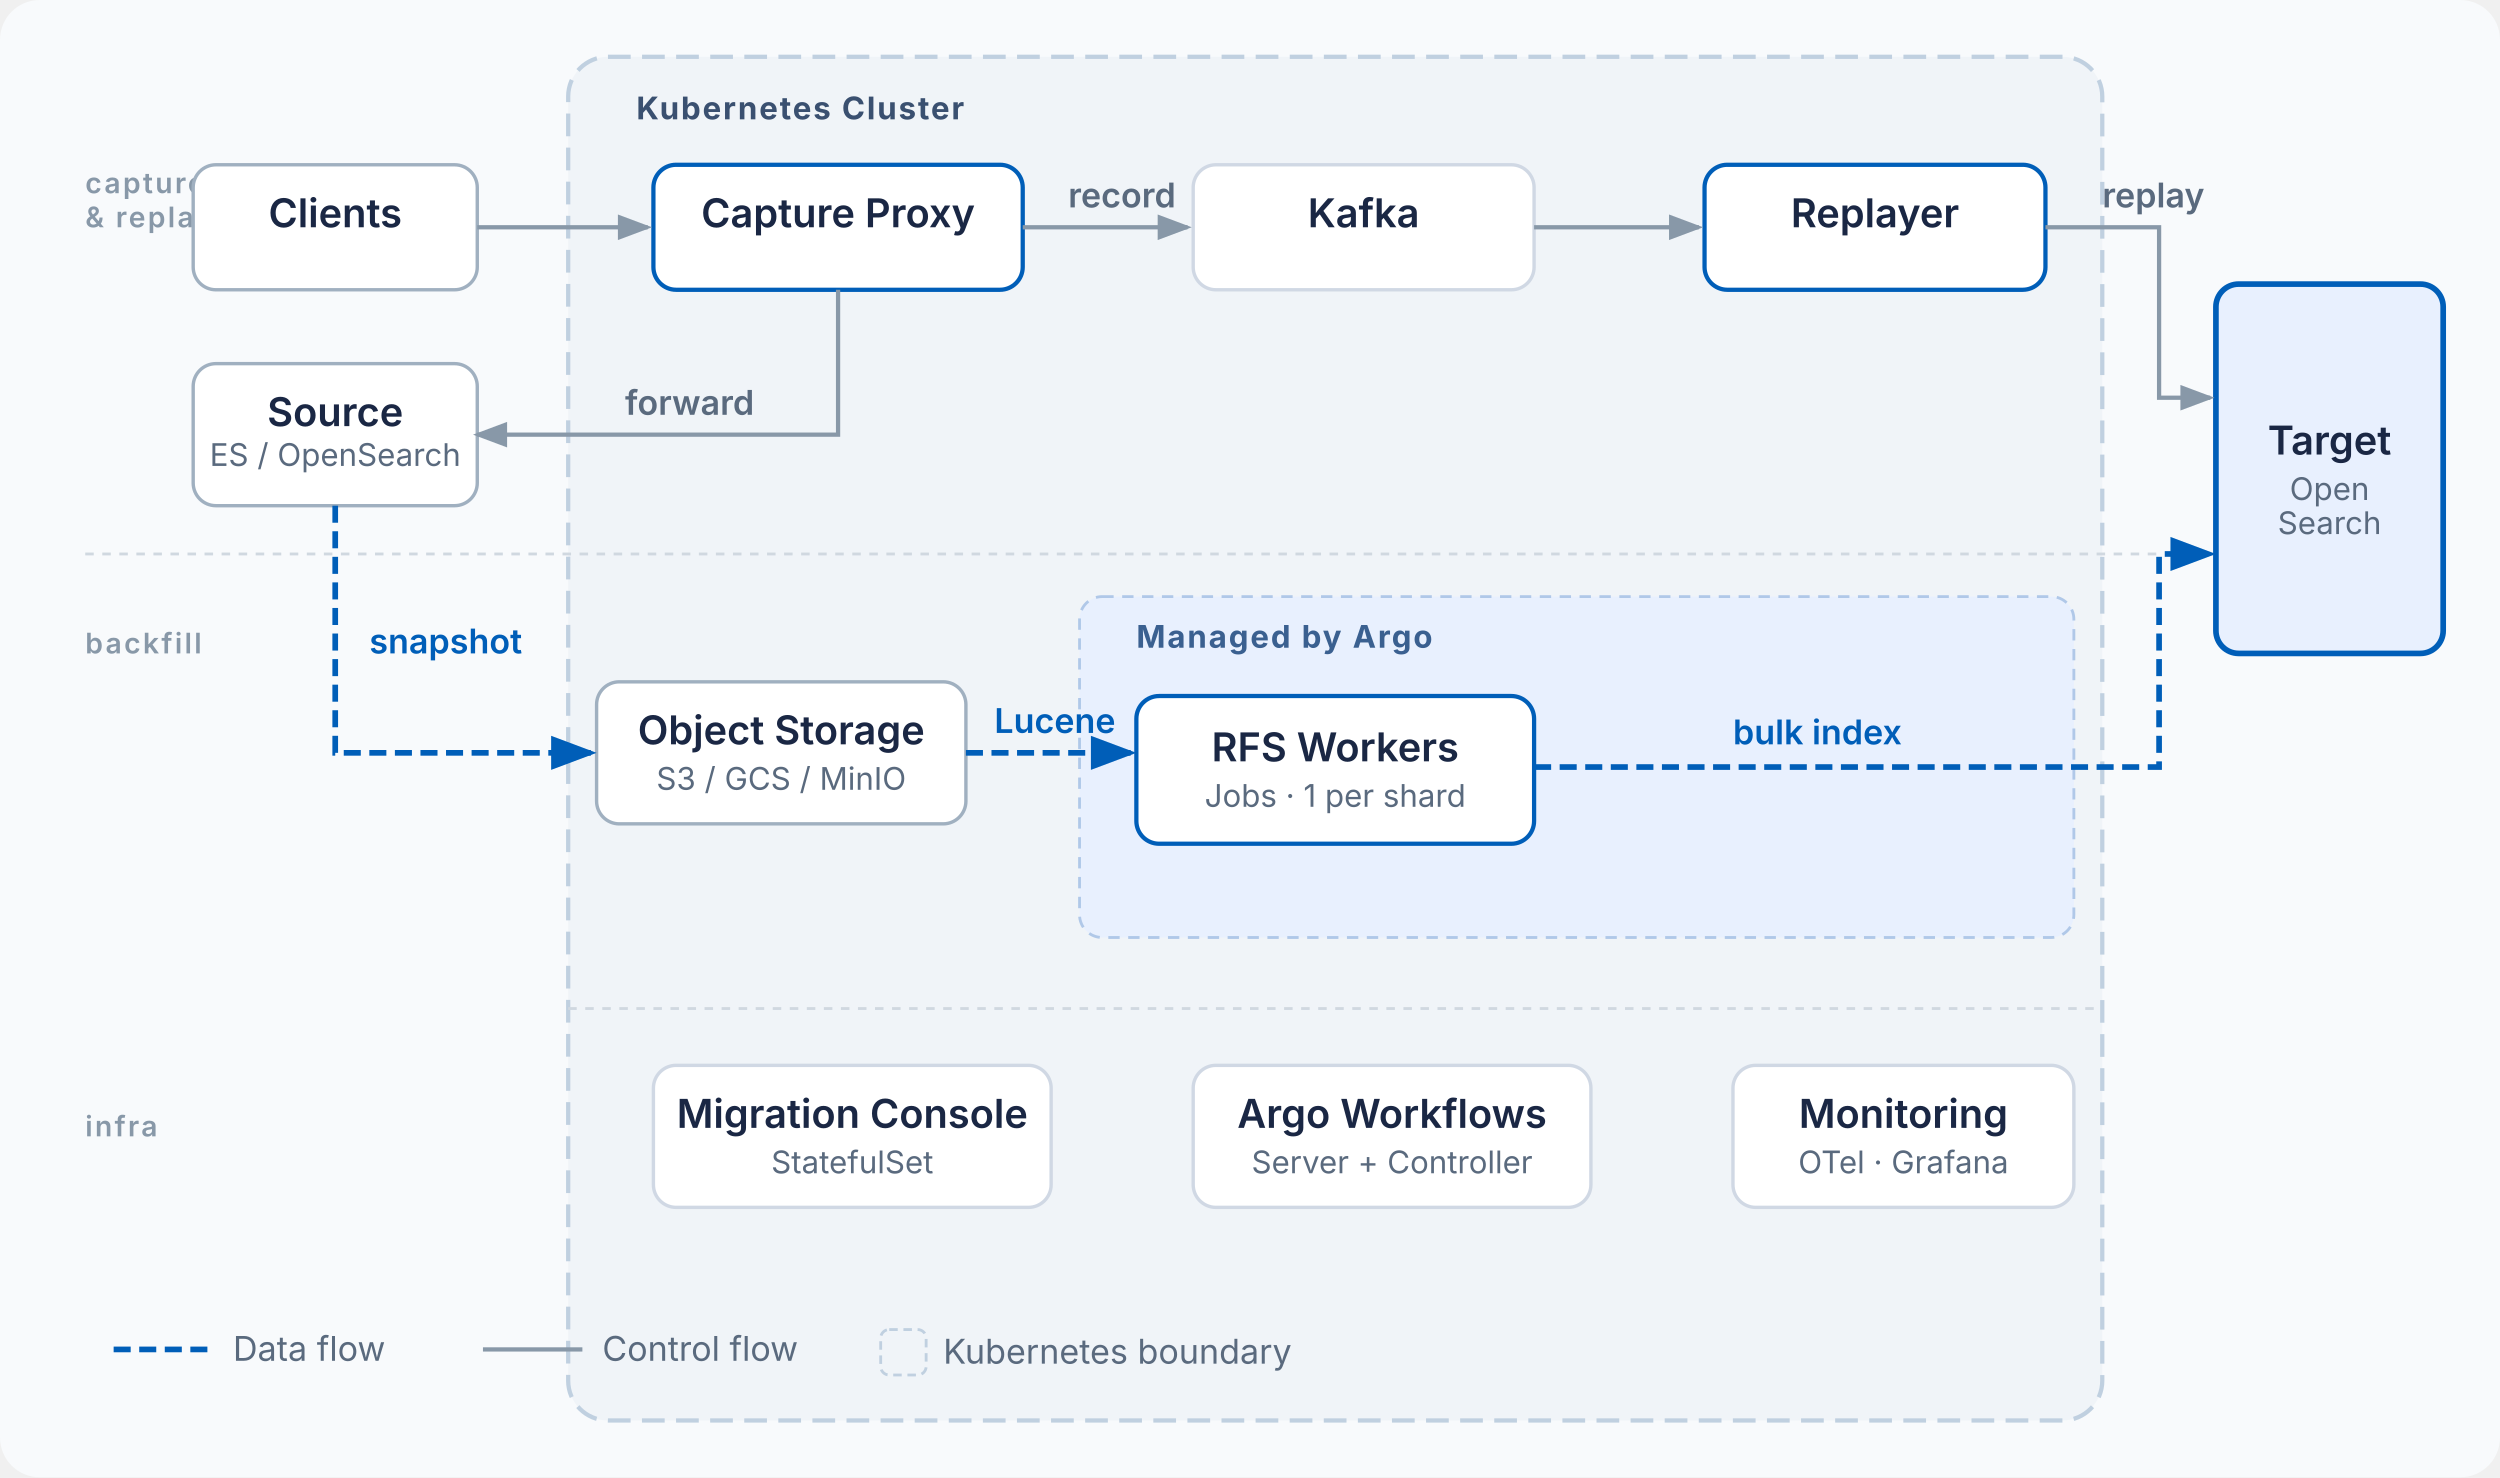
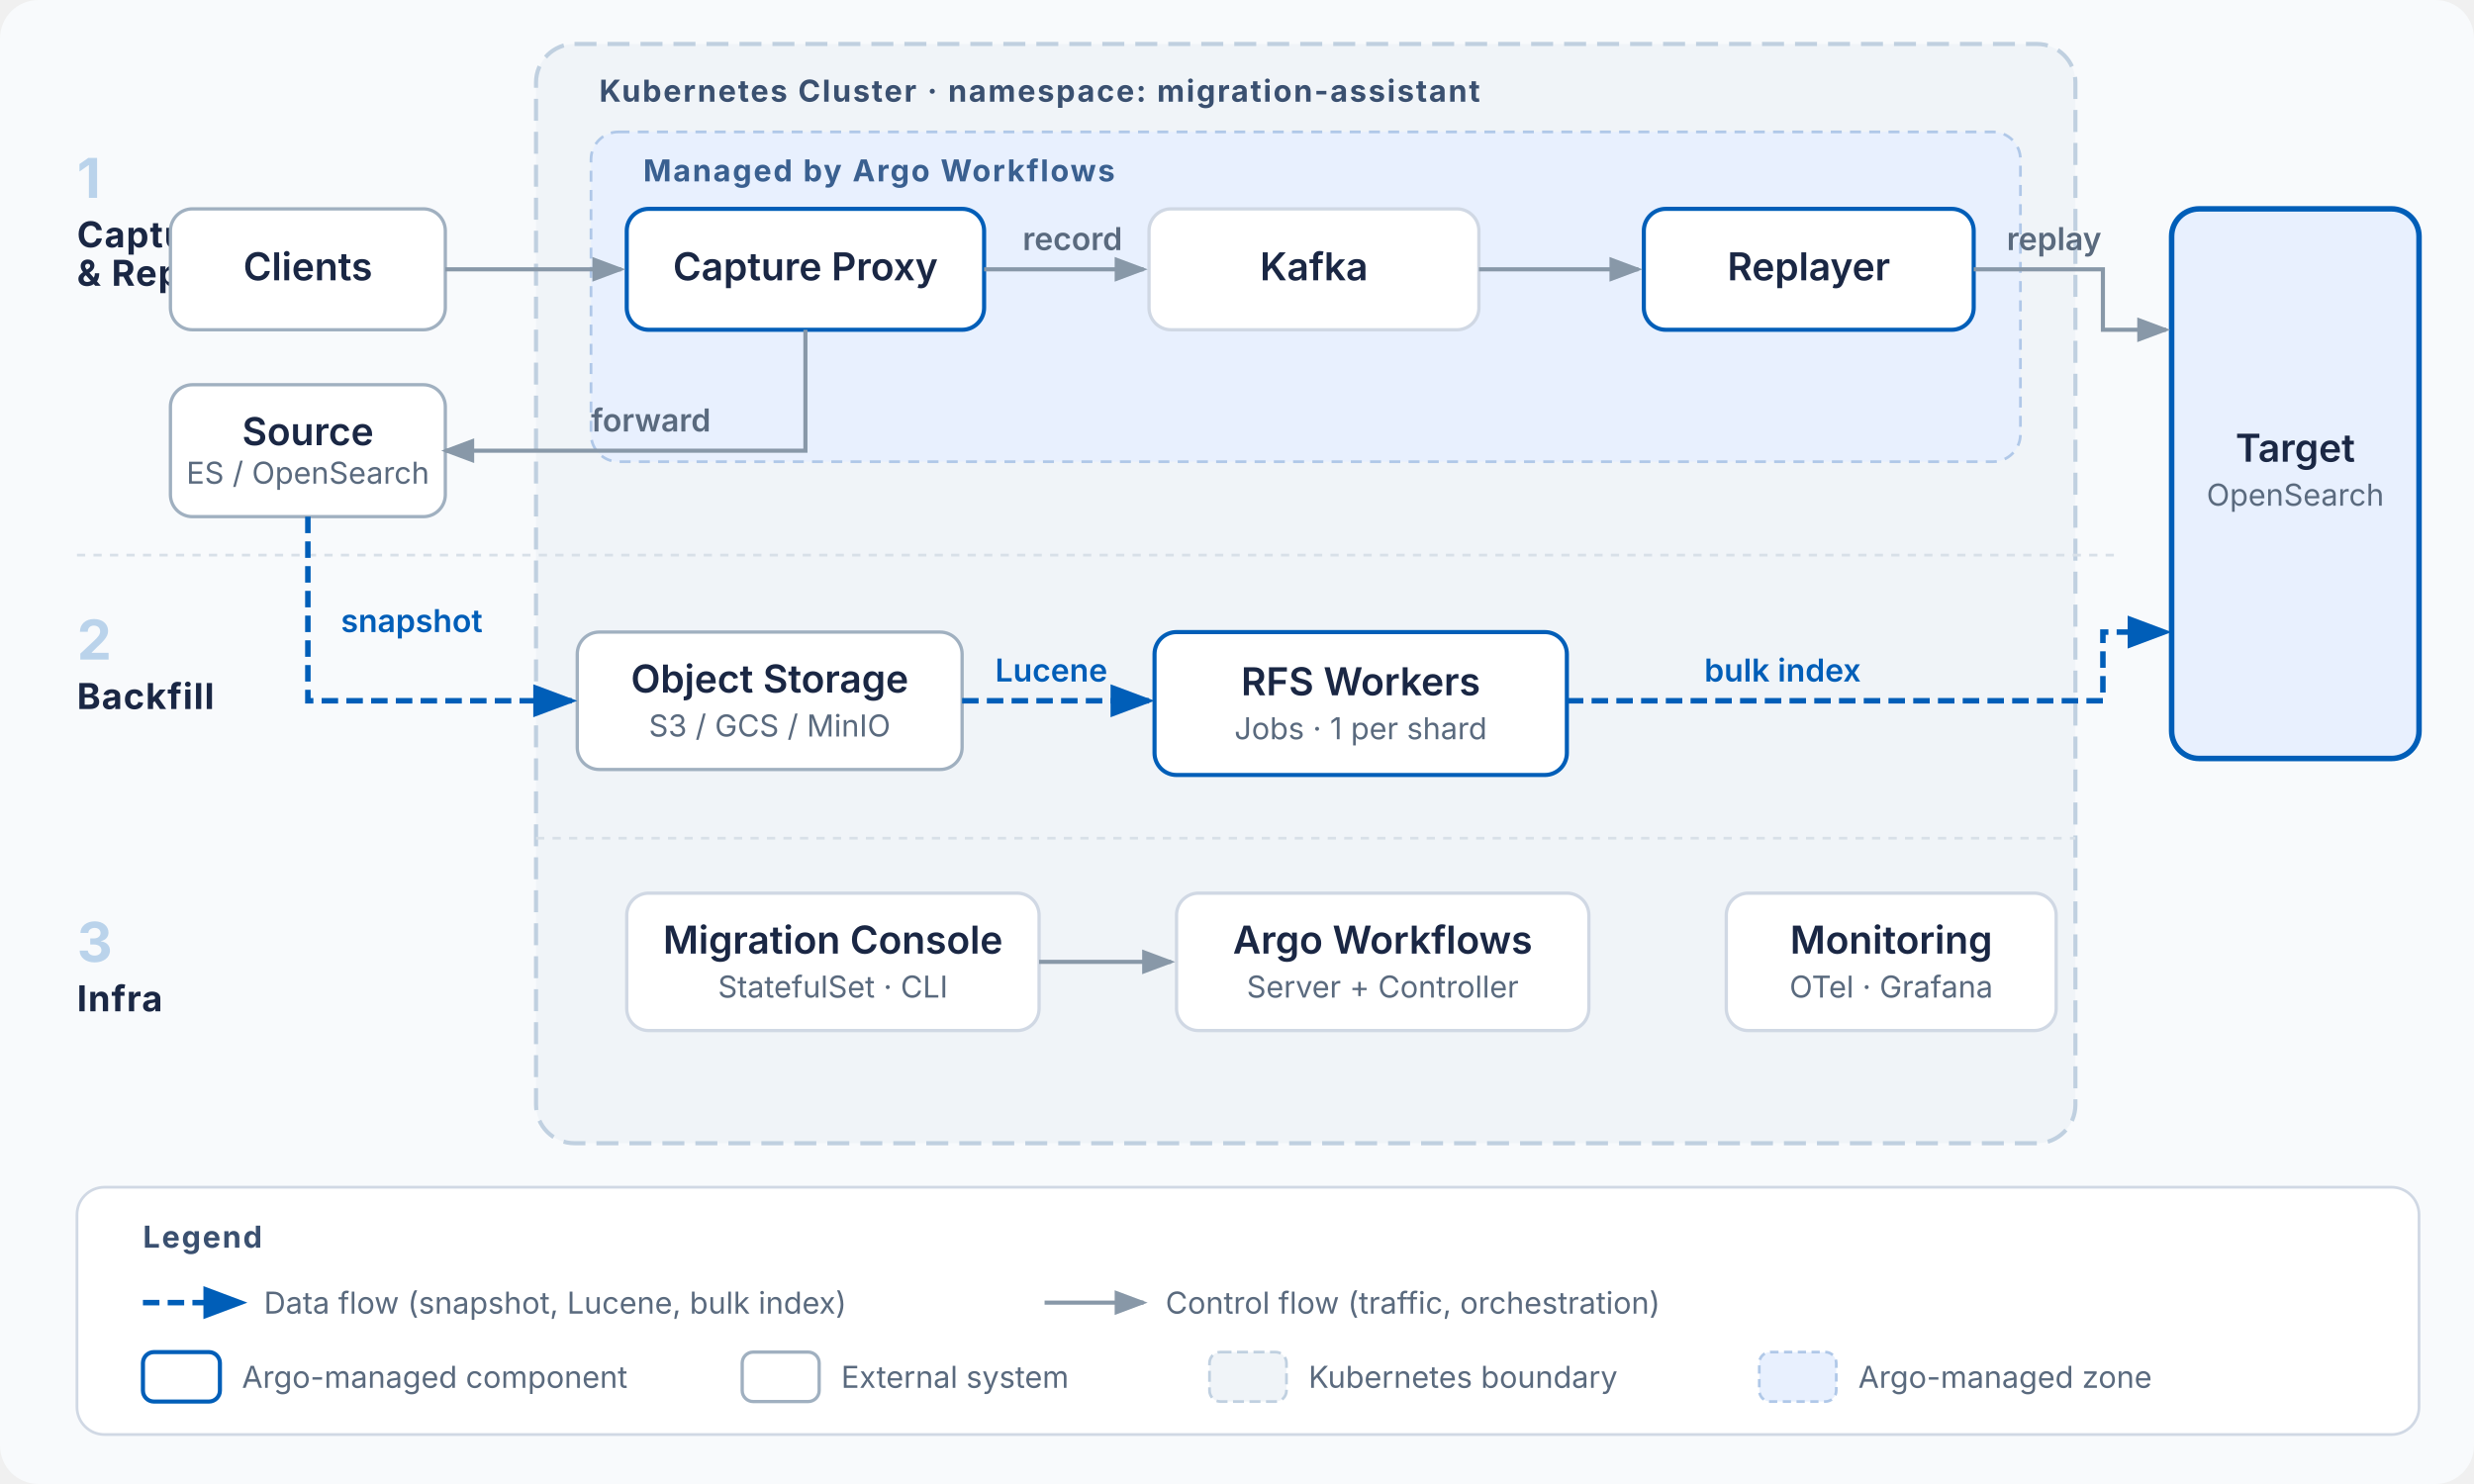
- <svg xmlns="http://www.w3.org/2000/svg" viewBox="0 0 880 520">
+ <svg xmlns="http://www.w3.org/2000/svg" viewBox="0 0 900 540">
  <style>
    text { font-family: Inter, system-ui, sans-serif; }
    .title { font-size: 14px; font-weight: 600; }
    .sub { font-size: 11px; }
    .group { font-size: 11px; font-weight: 700; letter-spacing: 0.06em; text-transform: uppercase; }
-     .legend-text { font-size: 12px; }
-     .flow-label { font-size: 12px; font-weight: 600; }
-     .lane-label { font-size: 10px; font-weight: 600; letter-spacing: 0.08em; text-transform: uppercase; }
+     .flow-label { font-size: 11.5px; font-weight: 600; }
+     .flow-label-gray { font-size: 11.5px; font-weight: 600; }
+     .lane-title { font-size: 13px; font-weight: 700; letter-spacing: 0.03em; }
+     .lane-num { font-size: 20px; font-weight: 700; }
+     .legend-title { font-size: 11px; font-weight: 700; letter-spacing: 0.06em; text-transform: uppercase; }
+     .legend-text { font-size: 11px; }

-     /* Light mode */
+     /* Light */
    .bg { fill: #f8fafc; }
    .title { fill: #1a2744; }
    .sub { fill: #5a6a7e; }
    .group { fill: #3a5070; }
+     .flow-label { fill: #005eb8; }
+     .flow-label-gray { fill: #5a6a7e; }
+     .lane-title { fill: #1a2744; }
+     .lane-num { fill: #005eb8; opacity: 0.25; }
+     .legend-title { fill: #3a5070; }
    .legend-text { fill: #5a6a7e; }
-     .flow-label { fill: #005eb8; }
-     .flow-label-gray { fill: #5a6a7e; font-size: 12px; font-weight: 600; }
-     .lane-label { fill: #8898a8; }
    .cluster-bg { fill: #f0f4f8; stroke: #c0d0e0; }
    .argo-zone { fill: #e8f0fe; stroke: #b0c8e8; }
    .argo-label { fill: #3a6090; }
    .box { fill: #fff; stroke: #d0d8e4; }
    .box-accent { fill: #fff; stroke: #005eb8; }
-     .box-external { fill: #fff; stroke: #a0b0c0; }
+     .box-ext { fill: #fff; stroke: #a0b0c0; }
    .box-target { fill: #e8f0fe; stroke: #005eb8; }
-     .box-storage { fill: #fff; stroke: #a0b0c0; }
-     .arrow-gray { stroke: #8898a8; }
-     .arrow-blue { stroke: #005eb8; }
-     .ah-gray { fill: #8898a8; }
-     .ah-blue { fill: #005eb8; }
-     .divider { stroke: #d0d8e0; }
+     .arrow-ctrl { stroke: #8898a8; }
+     .arrow-data { stroke: #005eb8; }
+     .ah-ctrl { fill: #8898a8; }
+     .ah-data { fill: #005eb8; }
+     .divider { stroke: #d8e0e8; }
+     .legend-bg { fill: #fff; stroke: #d0d8e4; }
+     .legend-swatch-data { stroke: #005eb8; }
+     .legend-swatch-ctrl { stroke: #8898a8; }
+     .legend-swatch-k8s { fill: #f0f4f8; stroke: #c0d0e0; }
+     .legend-swatch-argo { fill: #e8f0fe; stroke: #b0c8e8; }
+     .legend-swatch-ext { fill: #fff; stroke: #a0b0c0; }
+     .legend-swatch-managed { fill: #fff; stroke: #005eb8; }

-     /* Dark mode */
+     /* Dark */
    @media (prefers-color-scheme: dark) {
-       .bg { fill: #131620; }
-       .title { fill: #e0e6ed; }
-       .sub { fill: #7a8a9a; }
-       .group { fill: #7eb8e0; }
-       .legend-text { fill: #7a8a9a; }
+       .bg { fill: #111318; }
+       .title { fill: #dce3eb; }
+       .sub { fill: #6a7a8a; }
+       .group { fill: #6aace0; }
      .flow-label { fill: #5ab4f0; }
-       .flow-label-gray { fill: #7a8a9a; }
-       .lane-label { fill: #5a6a7a; }
-       .cluster-bg { fill: #1a2030; stroke: #2a3a50; }
-       .argo-zone { fill: #162038; stroke: #2a4060; }
+       .flow-label-gray { fill: #6a7a8a; }
+       .lane-title { fill: #dce3eb; }
+       .lane-num { fill: #5ab4f0; opacity: 0.2; }
+       .legend-title { fill: #6aace0; }
+       .legend-text { fill: #6a7a8a; }
+       .cluster-bg { fill: #181d28; stroke: #283040; }
+       .argo-zone { fill: #141e30; stroke: #243858; }
      .argo-label { fill: #5a9ad0; }
-       .box { fill: #1e2535; stroke: #2a3a50; }
-       .box-accent { fill: #162038; stroke: #3080c0; }
-       .box-external { fill: #1e2535; stroke: #3a4a5a; }
-       .box-target { fill: #162038; stroke: #3080c0; }
-       .box-storage { fill: #1e2535; stroke: #3a4a5a; }
-       .arrow-gray { stroke: #4a5a6a; }
-       .arrow-blue { stroke: #5ab4f0; }
-       .ah-gray { fill: #4a5a6a; }
-       .ah-blue { fill: #5ab4f0; }
-       .divider { stroke: #2a3040; }
+       .box { fill: #1c2230; stroke: #283040; }
+       .box-accent { fill: #141e30; stroke: #2878b8; }
+       .box-ext { fill: #1c2230; stroke: #384858; }
+       .box-target { fill: #141e30; stroke: #2878b8; }
+       .arrow-ctrl { stroke: #485868; }
+       .arrow-data { stroke: #5ab4f0; }
+       .ah-ctrl { fill: #485868; }
+       .ah-data { fill: #5ab4f0; }
+       .divider { stroke: #222830; }
+       .legend-bg { fill: #1c2230; stroke: #283040; }
+       .legend-swatch-data { stroke: #5ab4f0; }
+       .legend-swatch-ctrl { stroke: #485868; }
+       .legend-swatch-k8s { fill: #181d28; stroke: #283040; }
+       .legend-swatch-argo { fill: #141e30; stroke: #243858; }
+       .legend-swatch-ext { fill: #1c2230; stroke: #384858; }
+       .legend-swatch-managed { fill: #141e30; stroke: #2878b8; }
    }
  </style>
  <defs>
-     <marker id="ag" markerWidth="8" markerHeight="6" refX="7" refY="3" orient="auto">
-       <path d="M0,0 L8,3 L0,6" class="ah-gray" />
+     <marker id="ac" markerWidth="8" markerHeight="6" refX="7" refY="3" orient="auto">
+       <path d="M0,0 L8,3 L0,6" class="ah-ctrl" />
    </marker>
-     <marker id="ab" markerWidth="8" markerHeight="6" refX="7" refY="3" orient="auto">
-       <path d="M0,0 L8,3 L0,6" class="ah-blue" />
+     <marker id="ad" markerWidth="8" markerHeight="6" refX="7" refY="3" orient="auto">
+       <path d="M0,0 L8,3 L0,6" class="ah-data" />
    </marker>
  </defs>
-   <rect class="bg" width="880" height="520" rx="14" />
-   <rect class="cluster-bg" x="200" y="20" width="540" height="480" rx="14" stroke-width="1.5" stroke-dasharray="8 4" />
-   <text x="224" y="42" class="group">Kubernetes Cluster</text>
-   <text x="30" y="68" class="lane-label">capture</text>
-   <text x="30" y="80" class="lane-label">&amp; replay</text>
-   <rect class="box-external" x="68" y="58" width="100" height="44" rx="8" stroke-width="1.2" />
-   <text x="118" y="80" class="title" text-anchor="middle">Clients</text>
-   <rect class="box-accent" x="230" y="58" width="130" height="44" rx="8" stroke-width="1.5" />
-   <text x="295" y="80" class="title" text-anchor="middle">Capture Proxy</text>
-   <rect class="box-external" x="68" y="128" width="100" height="50" rx="8" stroke-width="1.2" />
-   <text x="118" y="150" class="title" text-anchor="middle">Source</text>
-   <text x="118" y="164" class="sub" text-anchor="middle">ES / OpenSearch</text>
-   <rect class="box" x="420" y="58" width="120" height="44" rx="8" stroke-width="1.2" />
-   <text x="480" y="80" class="title" text-anchor="middle">Kafka</text>
-   <rect class="box-accent" x="600" y="58" width="120" height="44" rx="8" stroke-width="1.5" />
-   <text x="660" y="80" class="title" text-anchor="middle">Replayer</text>
-   <rect class="box-target" x="780" y="100" width="80" height="130" rx="8" stroke-width="2" />
-   <text x="820" y="160" class="title" text-anchor="middle">Target</text>
-   <text x="820" y="176" class="sub" text-anchor="middle">Open</text>
-   <text x="820" y="188" class="sub" text-anchor="middle">Search</text>
-   <line x1="168" y1="80" x2="228" y2="80" class="arrow-gray" stroke-width="1.5" marker-end="url(#ag)" />
-   <path d="M295,102 L295,153 L168,153" fill="none" class="arrow-gray" stroke-width="1.5" marker-end="url(#ag)" />
-   <text x="220" y="146" class="flow-label-gray">forward</text>
-   <line x1="360" y1="80" x2="418" y2="80" class="arrow-gray" stroke-width="1.5" marker-end="url(#ag)" />
-   <text x="376" y="73" class="flow-label-gray">record</text>
-   <line x1="540" y1="80" x2="598" y2="80" class="arrow-gray" stroke-width="1.5" marker-end="url(#ag)" />
-   <path d="M720,80 L760,80 L760,140 L778,140" fill="none" class="arrow-gray" stroke-width="1.5" marker-end="url(#ag)" />
-   <text x="740" y="73" class="flow-label-gray">replay</text>
-   <line class="divider" x1="30" y1="195" x2="760" y2="195" stroke-width="1" stroke-dasharray="3 3" />
-   <text x="30" y="230" class="lane-label">backfill</text>
-   <rect class="argo-zone" x="380" y="210" width="350" height="120" rx="8" stroke-width="1" stroke-dasharray="4 3" />
-   <text x="400" y="228" class="group argo-label">Managed by Argo</text>
-   <rect class="box-storage" x="210" y="240" width="130" height="50" rx="8" stroke-width="1.2" />
-   <text x="275" y="262" class="title" text-anchor="middle">Object Storage</text>
-   <text x="275" y="278" class="sub" text-anchor="middle">S3 / GCS / MinIO</text>
-   <rect class="box-accent" x="400" y="245" width="140" height="52" rx="8" stroke-width="1.5" />
-   <text x="470" y="268" class="title" text-anchor="middle">RFS Workers</text>
-   <text x="470" y="284" class="sub" text-anchor="middle">Jobs · 1 per shard</text>
-   <path d="M118,178 L118,265 L208,265" fill="none" class="arrow-blue" stroke-width="2" stroke-dasharray="6 3" marker-end="url(#ab)" />
-   <text x="130" y="230" class="flow-label">snapshot</text>
-   <line x1="340" y1="265" x2="398" y2="265" class="arrow-blue" stroke-width="2" stroke-dasharray="6 3" marker-end="url(#ab)" />
-   <text x="350" y="258" class="flow-label">Lucene</text>
-   <path d="M540,270 L760,270 L760,195 L778,195" fill="none" class="arrow-blue" stroke-width="2" stroke-dasharray="6 3" marker-end="url(#ab)" />
-   <text x="610" y="262" class="flow-label">bulk index</text>
-   <line class="divider" x1="200" y1="355" x2="740" y2="355" stroke-width="1" stroke-dasharray="3 3" />
-   <text x="30" y="400" class="lane-label">infra</text>
-   <rect class="box" x="230" y="375" width="140" height="50" rx="8" stroke-width="1.2" />
-   <text x="300" y="397" class="title" text-anchor="middle">Migration Console</text>
-   <text x="300" y="413" class="sub" text-anchor="middle">StatefulSet</text>
-   <rect class="box" x="420" y="375" width="140" height="50" rx="8" stroke-width="1.2" />
-   <text x="490" y="397" class="title" text-anchor="middle">Argo Workflows</text>
-   <text x="490" y="413" class="sub" text-anchor="middle">Server + Controller</text>
-   <rect class="box" x="610" y="375" width="120" height="50" rx="8" stroke-width="1.2" />
-   <text x="670" y="397" class="title" text-anchor="middle">Monitoring</text>
-   <text x="670" y="413" class="sub" text-anchor="middle">OTel · Grafana</text>
-   <line class="arrow-blue" x1="40" y1="475" x2="75" y2="475" stroke-width="2" stroke-dasharray="6 3" />
-   <text x="82" y="479" class="legend-text">Data flow</text>
-   <line class="arrow-gray" x1="170" y1="475" x2="205" y2="475" stroke-width="1.5" />
-   <text x="212" y="479" class="legend-text">Control flow</text>
-   <rect class="cluster-bg" x="310" y="468" width="16" height="16" rx="3" stroke-width="1" stroke-dasharray="3 2" />
-   <text x="332" y="480" class="legend-text">Kubernetes boundary</text>
+   <rect class="bg" width="900" height="540" rx="14" />
+   <rect class="cluster-bg" x="195" y="16" width="560" height="400" rx="14" stroke-width="1.5" stroke-dasharray="8 4" />
+   <text x="218" y="37" class="group">Kubernetes Cluster · namespace: migration-assistant</text>
+   <text x="28" y="72" class="lane-num">1</text>
+   <text x="28" y="90" class="lane-title">Capture</text>
+   <text x="28" y="104" class="lane-title">&amp; Replay</text>
+   <rect class="argo-zone" x="215" y="48" width="520" height="120" rx="10" stroke-width="1" stroke-dasharray="4 3" />
+   <text x="234" y="66" class="group argo-label">Managed by Argo Workflows</text>
+   <rect class="box-ext" x="62" y="76" width="100" height="44" rx="8" stroke-width="1.2" />
+   <text x="112" y="102" class="title" text-anchor="middle">Clients</text>
+   <rect class="box-accent" x="228" y="76" width="130" height="44" rx="8" stroke-width="1.5" />
+   <text x="293" y="102" class="title" text-anchor="middle">Capture Proxy</text>
+   <rect class="box-ext" x="62" y="140" width="100" height="48" rx="8" stroke-width="1.2" />
+   <text x="112" y="162" class="title" text-anchor="middle">Source</text>
+   <text x="112" y="176" class="sub" text-anchor="middle">ES / OpenSearch</text>
+   <rect class="box" x="418" y="76" width="120" height="44" rx="8" stroke-width="1.2" />
+   <text x="478" y="102" class="title" text-anchor="middle">Kafka</text>
+   <rect class="box-accent" x="598" y="76" width="120" height="44" rx="8" stroke-width="1.5" />
+   <text x="658" y="102" class="title" text-anchor="middle">Replayer</text>
+   <rect class="box-target" x="790" y="76" width="90" height="200" rx="10" stroke-width="2" />
+   <text x="835" y="168" class="title" text-anchor="middle">Target</text>
+   <text x="835" y="184" class="sub" text-anchor="middle">OpenSearch</text>
+   <line x1="162" y1="98" x2="226" y2="98" class="arrow-ctrl" stroke-width="1.5" marker-end="url(#ac)" />
+   <path d="M293,120 L293,164 L162,164" fill="none" class="arrow-ctrl" stroke-width="1.5" marker-end="url(#ac)" />
+   <text x="215" y="157" class="flow-label-gray">forward</text>
+   <line x1="358" y1="98" x2="416" y2="98" class="arrow-ctrl" stroke-width="1.5" marker-end="url(#ac)" />
+   <text x="372" y="91" class="flow-label-gray">record</text>
+   <line x1="538" y1="98" x2="596" y2="98" class="arrow-ctrl" stroke-width="1.5" marker-end="url(#ac)" />
+   <path d="M718,98 L765,98 L765,120 L788,120" fill="none" class="arrow-ctrl" stroke-width="1.5" marker-end="url(#ac)" />
+   <text x="730" y="91" class="flow-label-gray">replay</text>
+   <line class="divider" x1="28" y1="202" x2="770" y2="202" stroke-width="1" stroke-dasharray="3 3" />
+   <text x="28" y="240" class="lane-num">2</text>
+   <text x="28" y="258" class="lane-title">Backfill</text>
+   <rect class="box-ext" x="210" y="230" width="140" height="50" rx="8" stroke-width="1.2" />
+   <text x="280" y="252" class="title" text-anchor="middle">Object Storage</text>
+   <text x="280" y="268" class="sub" text-anchor="middle">S3 / GCS / MinIO</text>
+   <rect class="box-accent" x="420" y="230" width="150" height="52" rx="8" stroke-width="1.5" />
+   <text x="495" y="253" class="title" text-anchor="middle">RFS Workers</text>
+   <text x="495" y="269" class="sub" text-anchor="middle">Jobs · 1 per shard</text>
+   <path d="M112,188 L112,255 L208,255" fill="none" class="arrow-data" stroke-width="2" stroke-dasharray="6 3" marker-end="url(#ad)" />
+   <text x="124" y="230" class="flow-label">snapshot</text>
+   <line x1="350" y1="255" x2="418" y2="255" class="arrow-data" stroke-width="2" stroke-dasharray="6 3" marker-end="url(#ad)" />
+   <text x="362" y="248" class="flow-label">Lucene</text>
+   <path d="M570,255 L765,255 L765,230 L788,230" fill="none" class="arrow-data" stroke-width="2" stroke-dasharray="6 3" marker-end="url(#ad)" />
+   <text x="620" y="248" class="flow-label">bulk index</text>
+   <line class="divider" x1="195" y1="305" x2="755" y2="305" stroke-width="1" stroke-dasharray="3 3" />
+   <text x="28" y="350" class="lane-num">3</text>
+   <text x="28" y="368" class="lane-title">Infra</text>
+   <rect class="box" x="228" y="325" width="150" height="50" rx="8" stroke-width="1.2" />
+   <text x="303" y="347" class="title" text-anchor="middle">Migration Console</text>
+   <text x="303" y="363" class="sub" text-anchor="middle">StatefulSet · CLI</text>
+   <rect class="box" x="428" y="325" width="150" height="50" rx="8" stroke-width="1.2" />
+   <text x="503" y="347" class="title" text-anchor="middle">Argo Workflows</text>
+   <text x="503" y="363" class="sub" text-anchor="middle">Server + Controller</text>
+   <rect class="box" x="628" y="325" width="120" height="50" rx="8" stroke-width="1.2" />
+   <text x="688" y="347" class="title" text-anchor="middle">Monitoring</text>
+   <text x="688" y="363" class="sub" text-anchor="middle">OTel · Grafana</text>
+   <line x1="378" y1="350" x2="426" y2="350" class="arrow-ctrl" stroke-width="1.5" marker-end="url(#ac)" />
+   <rect class="legend-bg" x="28" y="432" width="852" height="90" rx="10" stroke-width="1" />
+   <text x="52" y="454" class="legend-title">Legend</text>
+   <line x1="52" y1="474" x2="88" y2="474" class="arrow-data" stroke-width="2" stroke-dasharray="6 3" marker-end="url(#ad)" />
+   <text x="96" y="478" class="legend-text">Data flow (snapshot, Lucene, bulk index)</text>
+   <line x1="380" y1="474" x2="416" y2="474" class="arrow-ctrl" stroke-width="1.5" marker-end="url(#ac)" />
+   <text x="424" y="478" class="legend-text">Control flow (traffic, orchestration)</text>
+   <rect class="box-accent" x="52" y="492" width="28" height="18" rx="4" stroke-width="1.5" />
+   <text x="88" y="505" class="legend-text">Argo-managed component</text>
+   <rect class="box-ext" x="270" y="492" width="28" height="18" rx="4" stroke-width="1.2" />
+   <text x="306" y="505" class="legend-text">External system</text>
+   <rect class="legend-swatch-k8s" x="440" y="492" width="28" height="18" rx="4" stroke-width="1" stroke-dasharray="4 2" />
+   <text x="476" y="505" class="legend-text">Kubernetes boundary</text>
+   <rect class="legend-swatch-argo" x="640" y="492" width="28" height="18" rx="4" stroke-width="1" stroke-dasharray="3 2" />
+   <text x="676" y="505" class="legend-text">Argo-managed zone</text>
</svg>
